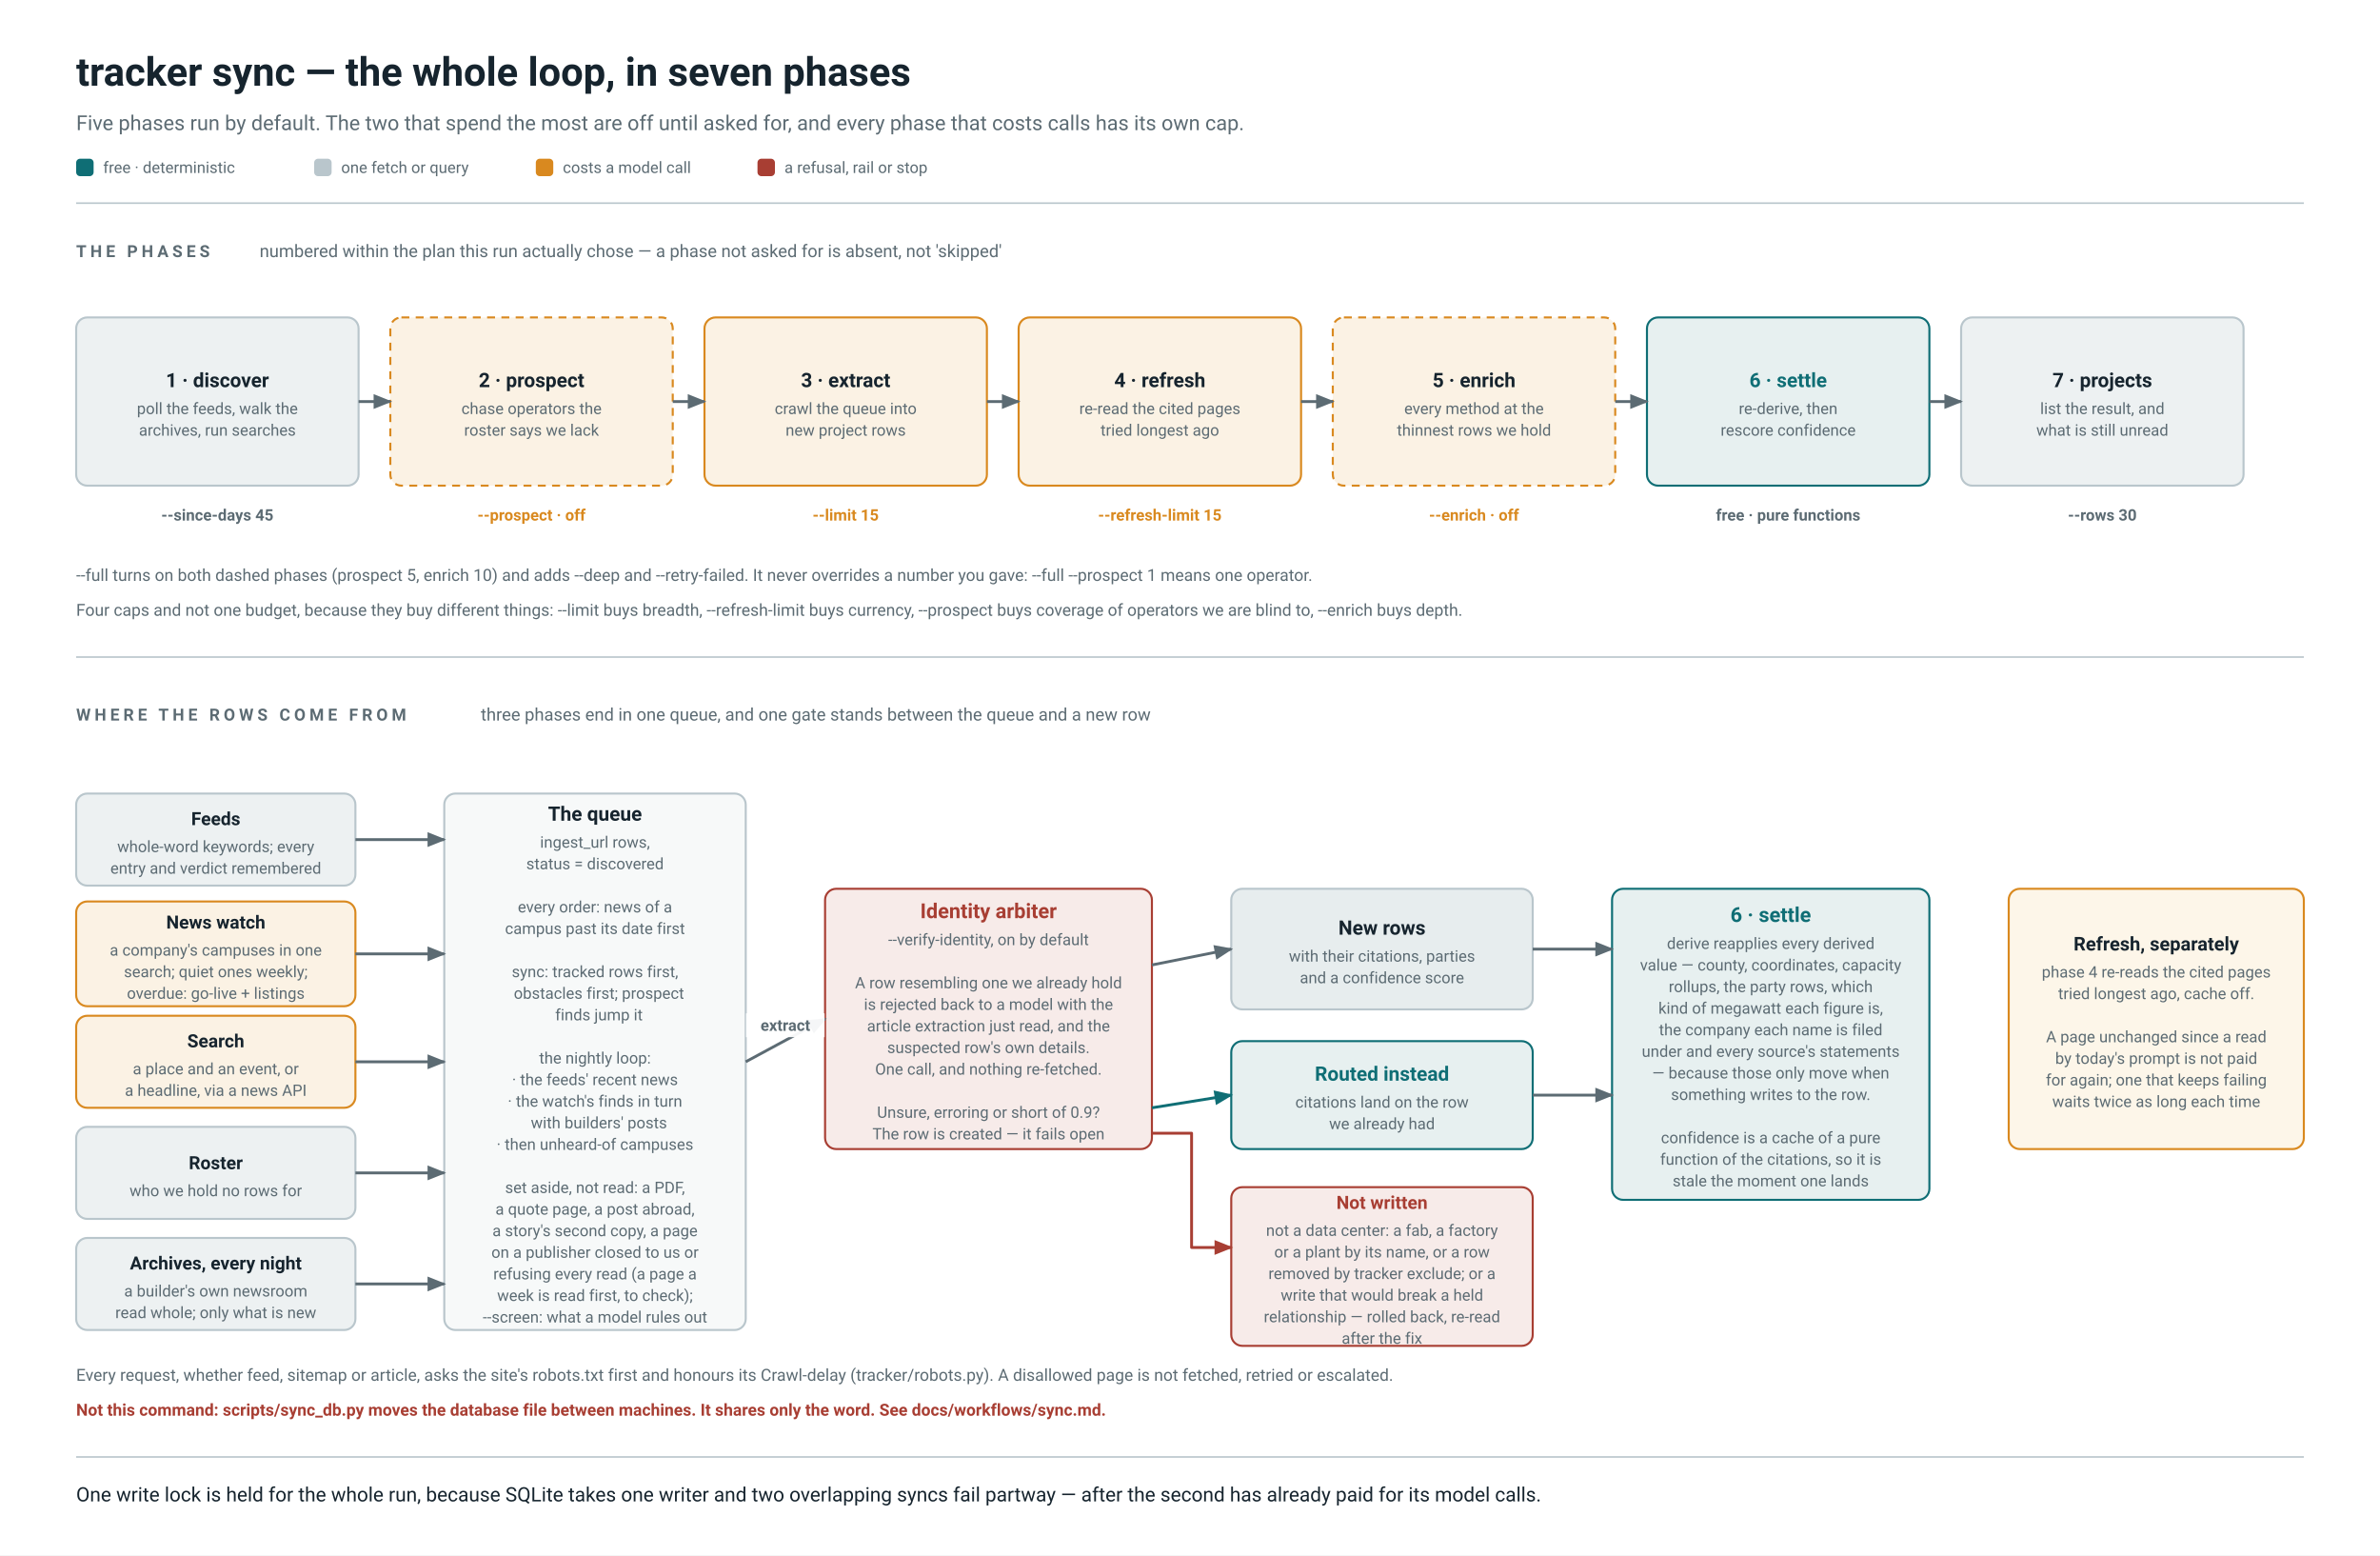
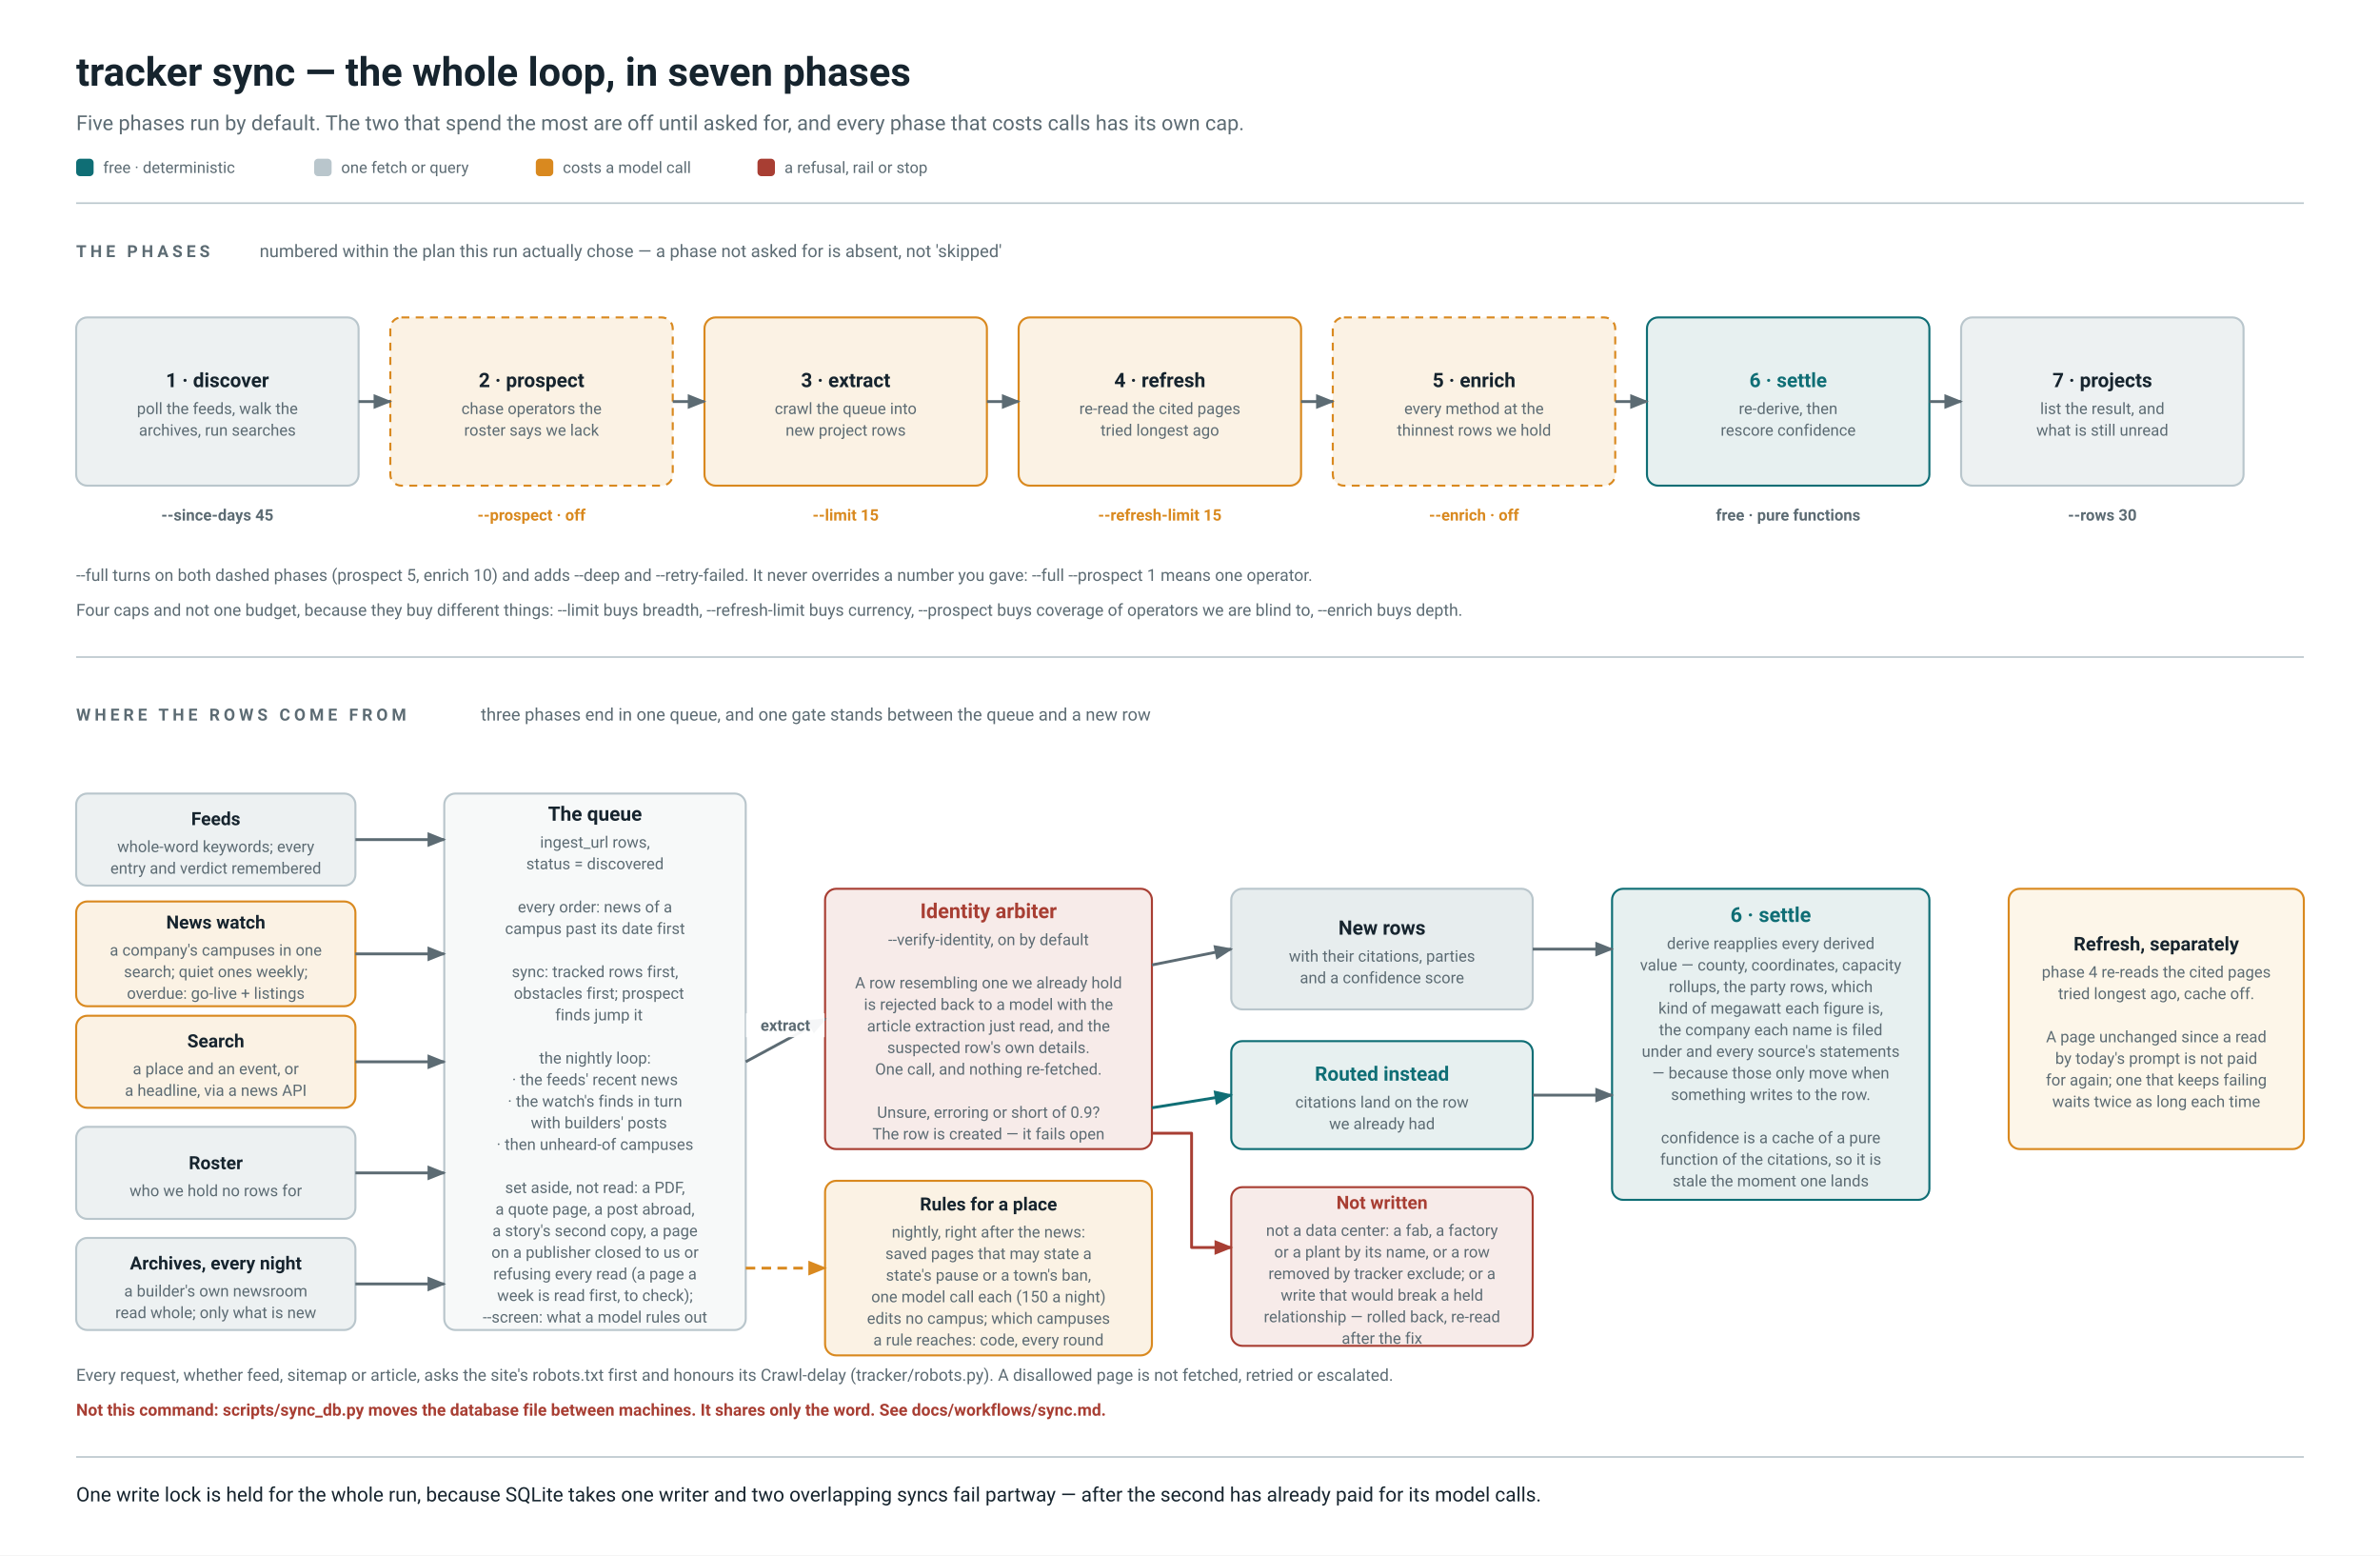
<svg xmlns="http://www.w3.org/2000/svg" width="1500" height="980" viewBox="0 0 1500 980" font-family="system-ui,-apple-system,'Segoe UI',Roboto,'Helvetica Neue','DejaVu Sans',Arial,sans-serif">
  <defs>
    <marker id="a0F6E75" viewBox="0 0 10 10" refX="9" refY="5" markerWidth="6.5" markerHeight="6.5" orient="auto-start-reverse">
      <path d="M 0 1 L 10 5 L 0 9 z" fill="#0F6E75" />
    </marker>
    <marker id="a5C6B73" viewBox="0 0 10 10" refX="9" refY="5" markerWidth="6.5" markerHeight="6.5" orient="auto-start-reverse">
      <path d="M 0 1 L 10 5 L 0 9 z" fill="#5C6B73" />
    </marker>
    <marker id="aA83E33" viewBox="0 0 10 10" refX="9" refY="5" markerWidth="6.5" markerHeight="6.5" orient="auto-start-reverse">
      <path d="M 0 1 L 10 5 L 0 9 z" fill="#A83E33" />
+     </marker>
+     <marker id="aD9891F" viewBox="0 0 10 10" refX="9" refY="5" markerWidth="6.5" markerHeight="6.5" orient="auto-start-reverse">
+       <path d="M 0 1 L 10 5 L 0 9 z" fill="#D9891F" />
    </marker>
  </defs>
  <rect width="1500" height="980" fill="#FFFFFF" />
  <g font-family="system-ui,-apple-system,'Segoe UI',Roboto,'Helvetica Neue','DejaVu Sans',Arial,sans-serif" xml:space="preserve">
    <text x="48.0" y="54.0" font-size="25" fill="#16242E" text-anchor="start" font-weight="700">tracker sync — the whole loop, in seven phases</text>
    <text x="48.0" y="82.0" font-size="13" fill="#5C6B73" text-anchor="start">Five phases run by default. The two that spend the most are off until asked for, and every phase that costs calls has its own cap.</text>
    <rect x="48.0" y="100.0" width="11" height="11" rx="2.5" fill="#0F6E75" />
    <text x="65.0" y="109.0" font-size="10" fill="#5C6B73" text-anchor="start">free · deterministic</text>
    <rect x="198.0" y="100.0" width="11" height="11" rx="2.5" fill="#B9C6CC" />
    <text x="215.0" y="109.0" font-size="10" fill="#5C6B73" text-anchor="start">one fetch or query</text>
    <rect x="337.7" y="100.0" width="11" height="11" rx="2.5" fill="#D9891F" />
    <text x="354.7" y="109.0" font-size="10" fill="#5C6B73" text-anchor="start">costs a model call</text>
    <rect x="477.4" y="100.0" width="11" height="11" rx="2.5" fill="#A83E33" />
    <text x="494.4" y="109.0" font-size="10" fill="#5C6B73" text-anchor="start">a refusal, rail or stop</text>
    <line x1="48" y1="128" x2="1452" y2="128" stroke="#B9C6CC" stroke-width="1" />
    <text x="48.0" y="162.0" font-size="10.5" fill="#5C6B73" text-anchor="start" font-weight="700" letter-spacing="2.4">THE PHASES</text>
    <text x="163.6" y="162.0" font-size="11" fill="#5C6B73" text-anchor="start">numbered within the plan this run actually chose — a phase not asked for is absent, not 'skipped'</text>
    <rect x="48.0" y="200.0" width="178.0" height="106.0" rx="7" fill="#EDF1F2" stroke="#B9C6CC" stroke-width="1.3" />
    <text x="137.0" y="243.9" font-size="12.5" fill="#16242E" text-anchor="middle" font-weight="700">1 · discover</text>
    <text x="137.0" y="260.9" font-size="10" fill="#5C6B73" text-anchor="middle">poll the feeds, walk the</text>
    <text x="137.0" y="274.5" font-size="10" fill="#5C6B73" text-anchor="middle">archives, run searches</text>
    <text x="137.0" y="328.0" font-size="10" fill="#5C6B73" text-anchor="middle" font-weight="700">--since-days 45</text>
    <rect x="246.0" y="200.0" width="178.0" height="106.0" rx="7" fill="#FBF2E4" stroke="#D9891F" stroke-width="1.3" stroke-dasharray="5 4" />
    <text x="335.0" y="243.9" font-size="12.5" fill="#16242E" text-anchor="middle" font-weight="700">2 · prospect</text>
    <text x="335.0" y="260.9" font-size="10" fill="#5C6B73" text-anchor="middle">chase operators the</text>
    <text x="335.0" y="274.5" font-size="10" fill="#5C6B73" text-anchor="middle">roster says we lack</text>
    <text x="335.0" y="328.0" font-size="10" fill="#D9891F" text-anchor="middle" font-weight="700">--prospect · off</text>
    <rect x="444.0" y="200.0" width="178.0" height="106.0" rx="7" fill="#FBF2E4" stroke="#D9891F" stroke-width="1.3" />
    <text x="533.0" y="243.9" font-size="12.5" fill="#16242E" text-anchor="middle" font-weight="700">3 · extract</text>
    <text x="533.0" y="260.9" font-size="10" fill="#5C6B73" text-anchor="middle">crawl the queue into</text>
    <text x="533.0" y="274.5" font-size="10" fill="#5C6B73" text-anchor="middle">new project rows</text>
    <text x="533.0" y="328.0" font-size="10" fill="#D9891F" text-anchor="middle" font-weight="700">--limit 15</text>
    <rect x="642.0" y="200.0" width="178.0" height="106.0" rx="7" fill="#FBF2E4" stroke="#D9891F" stroke-width="1.3" />
    <text x="731.0" y="243.9" font-size="12.5" fill="#16242E" text-anchor="middle" font-weight="700">4 · refresh</text>
    <text x="731.0" y="260.9" font-size="10" fill="#5C6B73" text-anchor="middle">re-read the cited pages</text>
    <text x="731.0" y="274.5" font-size="10" fill="#5C6B73" text-anchor="middle">tried longest ago</text>
    <text x="731.0" y="328.0" font-size="10" fill="#D9891F" text-anchor="middle" font-weight="700">--refresh-limit 15</text>
    <rect x="840.0" y="200.0" width="178.0" height="106.0" rx="7" fill="#FBF2E4" stroke="#D9891F" stroke-width="1.3" stroke-dasharray="5 4" />
    <text x="929.0" y="243.9" font-size="12.5" fill="#16242E" text-anchor="middle" font-weight="700">5 · enrich</text>
    <text x="929.0" y="260.9" font-size="10" fill="#5C6B73" text-anchor="middle">every method at the</text>
    <text x="929.0" y="274.5" font-size="10" fill="#5C6B73" text-anchor="middle">thinnest rows we hold</text>
    <text x="929.0" y="328.0" font-size="10" fill="#D9891F" text-anchor="middle" font-weight="700">--enrich · off</text>
    <rect x="1038.0" y="200.0" width="178.0" height="106.0" rx="7" fill="#E7F0F0" stroke="#0F6E75" stroke-width="1.3" />
    <text x="1127.0" y="243.9" font-size="12.5" fill="#0F6E75" text-anchor="middle" font-weight="700">6 · settle</text>
    <text x="1127.0" y="260.9" font-size="10" fill="#5C6B73" text-anchor="middle">re-derive, then</text>
    <text x="1127.0" y="274.5" font-size="10" fill="#5C6B73" text-anchor="middle">rescore confidence</text>
    <text x="1127.0" y="328.0" font-size="10" fill="#5C6B73" text-anchor="middle" font-weight="700">free · pure functions</text>
    <rect x="1236.0" y="200.0" width="178.0" height="106.0" rx="7" fill="#EDF1F2" stroke="#B9C6CC" stroke-width="1.3" />
    <text x="1325.0" y="243.9" font-size="12.5" fill="#16242E" text-anchor="middle" font-weight="700">7 · projects</text>
    <text x="1325.0" y="260.9" font-size="10" fill="#5C6B73" text-anchor="middle">list the result, and</text>
    <text x="1325.0" y="274.5" font-size="10" fill="#5C6B73" text-anchor="middle">what is still unread</text>
    <text x="1325.0" y="328.0" font-size="10" fill="#5C6B73" text-anchor="middle" font-weight="700">--rows 30</text>
    <polyline points="226.0,253.0 246.0,253.0" fill="none" stroke="#5C6B73" stroke-width="1.8" stroke-linejoin="round" marker-end="url(#a5C6B73)" />
    <polyline points="424.0,253.0 444.0,253.0" fill="none" stroke="#5C6B73" stroke-width="1.8" stroke-linejoin="round" marker-end="url(#a5C6B73)" />
    <polyline points="622.0,253.0 642.0,253.0" fill="none" stroke="#5C6B73" stroke-width="1.8" stroke-linejoin="round" marker-end="url(#a5C6B73)" />
    <polyline points="820.0,253.0 840.0,253.0" fill="none" stroke="#5C6B73" stroke-width="1.8" stroke-linejoin="round" marker-end="url(#a5C6B73)" />
    <polyline points="1018.0,253.0 1038.0,253.0" fill="none" stroke="#5C6B73" stroke-width="1.8" stroke-linejoin="round" marker-end="url(#a5C6B73)" />
    <polyline points="1216.0,253.0 1236.0,253.0" fill="none" stroke="#5C6B73" stroke-width="1.8" stroke-linejoin="round" marker-end="url(#a5C6B73)" />
    <text x="48.0" y="366.0" font-size="10.5" fill="#5C6B73" text-anchor="start">--full turns on both dashed phases (prospect 5, enrich 10) and adds --deep and --retry-failed. It never overrides a number you gave: --full --prospect 1 means one operator.</text>
    <text x="48.0" y="388.0" font-size="10.5" fill="#5C6B73" text-anchor="start">Four caps and not one budget, because they buy different things: --limit buys breadth, --refresh-limit buys currency, --prospect buys coverage of operators we are blind to, --enrich buys depth.</text>
    <line x1="48" y1="414" x2="1452" y2="414" stroke="#B9C6CC" stroke-width="1" />
    <text x="48.0" y="454.0" font-size="10.5" fill="#5C6B73" text-anchor="start" font-weight="700" letter-spacing="2.4">WHERE THE ROWS COME FROM</text>
    <text x="303.0" y="454.0" font-size="11" fill="#5C6B73" text-anchor="start">three phases end in one queue, and one gate stands between the queue and a new row</text>
    <rect x="48.0" y="500.0" width="176.0" height="58.0" rx="7" fill="#EDF1F2" stroke="#B9C6CC" stroke-width="1.3" />
    <text x="136.0" y="519.9" font-size="11.5" fill="#16242E" text-anchor="middle" font-weight="700">Feeds</text>
    <text x="136.0" y="536.9" font-size="10" fill="#5C6B73" text-anchor="middle">whole-word keywords; every</text>
    <text x="136.0" y="550.5" font-size="10" fill="#5C6B73" text-anchor="middle">entry and verdict remembered</text>
    <rect x="48.0" y="568.0" width="176.0" height="66.0" rx="7" fill="#FBF2E4" stroke="#D9891F" stroke-width="1.3" />
    <text x="136.0" y="585.1" font-size="11.5" fill="#16242E" text-anchor="middle" font-weight="700">News watch</text>
    <text x="136.0" y="602.1" font-size="10" fill="#5C6B73" text-anchor="middle">a company's campuses in one</text>
    <text x="136.0" y="615.7" font-size="10" fill="#5C6B73" text-anchor="middle">search; quiet ones weekly;</text>
    <text x="136.0" y="629.3" font-size="10" fill="#5C6B73" text-anchor="middle">overdue: go-live + listings</text>
    <rect x="48.0" y="640.0" width="176.0" height="58.0" rx="7" fill="#FBF2E4" stroke="#D9891F" stroke-width="1.3" />
    <text x="136.0" y="659.9" font-size="11.5" fill="#16242E" text-anchor="middle" font-weight="700">Search</text>
    <text x="136.0" y="676.9" font-size="10" fill="#5C6B73" text-anchor="middle">a place and an event, or</text>
    <text x="136.0" y="690.5" font-size="10" fill="#5C6B73" text-anchor="middle">a headline, via a news API</text>
    <rect x="48.0" y="710.0" width="176.0" height="58.0" rx="7" fill="#EDF1F2" stroke="#B9C6CC" stroke-width="1.3" />
    <text x="136.0" y="736.7" font-size="11.5" fill="#16242E" text-anchor="middle" font-weight="700">Roster</text>
    <text x="136.0" y="753.7" font-size="10" fill="#5C6B73" text-anchor="middle">who we hold no rows for</text>
    <rect x="48.0" y="780.0" width="176.0" height="58.0" rx="7" fill="#EDF1F2" stroke="#B9C6CC" stroke-width="1.3" />
    <text x="136.0" y="799.9" font-size="11.5" fill="#16242E" text-anchor="middle" font-weight="700">Archives, every night</text>
    <text x="136.0" y="816.9" font-size="10" fill="#5C6B73" text-anchor="middle">a builder's own newsroom</text>
    <text x="136.0" y="830.5" font-size="10" fill="#5C6B73" text-anchor="middle">read whole; only what is new</text>
    <rect x="280.0" y="500.0" width="190.0" height="338.0" rx="7" fill="#F7F9F9" stroke="#B9C6CC" stroke-width="1.3" />
    <text x="375.0" y="517.1" font-size="12.5" fill="#16242E" text-anchor="middle" font-weight="700">The queue</text>
    <text x="375.0" y="534.1" font-size="10" fill="#5C6B73" text-anchor="middle">ingest_url rows,</text>
    <text x="375.0" y="547.7" font-size="10" fill="#5C6B73" text-anchor="middle">status = discovered</text>
    <text x="375.0" y="561.3" font-size="10" fill="#5C6B73" text-anchor="middle" />
    <text x="375.0" y="574.9" font-size="10" fill="#5C6B73" text-anchor="middle">every order: news of a</text>
    <text x="375.0" y="588.5" font-size="10" fill="#5C6B73" text-anchor="middle">campus past its date first</text>
    <text x="375.0" y="602.1" font-size="10" fill="#5C6B73" text-anchor="middle" />
    <text x="375.0" y="615.7" font-size="10" fill="#5C6B73" text-anchor="middle">sync: tracked rows first,</text>
    <text x="375.0" y="629.3" font-size="10" fill="#5C6B73" text-anchor="middle">  obstacles first; prospect</text>
    <text x="375.0" y="642.9" font-size="10" fill="#5C6B73" text-anchor="middle">  finds jump it</text>
    <text x="375.0" y="656.5" font-size="10" fill="#5C6B73" text-anchor="middle" />
    <text x="375.0" y="670.1" font-size="10" fill="#5C6B73" text-anchor="middle">the nightly loop:</text>
    <text x="375.0" y="683.7" font-size="10" fill="#5C6B73" text-anchor="middle">· the feeds' recent news</text>
    <text x="375.0" y="697.3" font-size="10" fill="#5C6B73" text-anchor="middle">· the watch's finds in turn</text>
    <text x="375.0" y="710.9" font-size="10" fill="#5C6B73" text-anchor="middle">  with builders' posts</text>
    <text x="375.0" y="724.5" font-size="10" fill="#5C6B73" text-anchor="middle">· then unheard-of campuses</text>
    <text x="375.0" y="738.1" font-size="10" fill="#5C6B73" text-anchor="middle" />
    <text x="375.0" y="751.7" font-size="10" fill="#5C6B73" text-anchor="middle">set aside, not read: a PDF,</text>
    <text x="375.0" y="765.3" font-size="10" fill="#5C6B73" text-anchor="middle">a quote page, a post abroad,</text>
    <text x="375.0" y="778.9" font-size="10" fill="#5C6B73" text-anchor="middle">a story's second copy, a page</text>
    <text x="375.0" y="792.5" font-size="10" fill="#5C6B73" text-anchor="middle">on a publisher closed to us or</text>
    <text x="375.0" y="806.1" font-size="10" fill="#5C6B73" text-anchor="middle">refusing every read (a page a</text>
    <text x="375.0" y="819.7" font-size="10" fill="#5C6B73" text-anchor="middle">week is read first, to check);</text>
    <text x="375.0" y="833.3" font-size="10" fill="#5C6B73" text-anchor="middle">--screen: what a model rules out</text>
    <polyline points="224.0,529.0 280.0,529.0" fill="none" stroke="#5C6B73" stroke-width="1.8" stroke-linejoin="round" marker-end="url(#a5C6B73)" />
    <polyline points="224.0,601.0 280.0,601.0" fill="none" stroke="#5C6B73" stroke-width="1.8" stroke-linejoin="round" marker-end="url(#a5C6B73)" />
    <polyline points="224.0,669.0 280.0,669.0" fill="none" stroke="#5C6B73" stroke-width="1.8" stroke-linejoin="round" marker-end="url(#a5C6B73)" />
    <polyline points="224.0,739.0 280.0,739.0" fill="none" stroke="#5C6B73" stroke-width="1.8" stroke-linejoin="round" marker-end="url(#a5C6B73)" />
    <polyline points="224.0,809.0 280.0,809.0" fill="none" stroke="#5C6B73" stroke-width="1.8" stroke-linejoin="round" marker-end="url(#a5C6B73)" />
    <rect x="520.0" y="560.0" width="206.0" height="164.0" rx="7" fill="#F7EBE9" stroke="#A83E33" stroke-width="1.3" />
    <text x="623.0" y="578.5" font-size="13" fill="#A83E33" text-anchor="middle" font-weight="700">Identity arbiter</text>
    <text x="623.0" y="595.5" font-size="10" fill="#5C6B73" text-anchor="middle">--verify-identity, on by default</text>
    <text x="623.0" y="609.1" font-size="10" fill="#5C6B73" text-anchor="middle" />
    <text x="623.0" y="622.7" font-size="10" fill="#5C6B73" text-anchor="middle">A row resembling one we already hold</text>
    <text x="623.0" y="636.3" font-size="10" fill="#5C6B73" text-anchor="middle">is rejected back to a model with the</text>
    <text x="623.0" y="649.9" font-size="10" fill="#5C6B73" text-anchor="middle">article extraction just read, and the</text>
    <text x="623.0" y="663.5" font-size="10" fill="#5C6B73" text-anchor="middle">suspected row's own details.</text>
    <text x="623.0" y="677.1" font-size="10" fill="#5C6B73" text-anchor="middle">One call, and nothing re-fetched.</text>
    <text x="623.0" y="690.7" font-size="10" fill="#5C6B73" text-anchor="middle" />
    <text x="623.0" y="704.3" font-size="10" fill="#5C6B73" text-anchor="middle">Unsure, erroring or short of 0.9?</text>
    <text x="623.0" y="717.9" font-size="10" fill="#5C6B73" text-anchor="middle">The row is created — it fails open</text>
    <polyline points="470.0,669.0 520.0,642.0" fill="none" stroke="#5C6B73" stroke-width="1.8" stroke-linejoin="round" marker-end="url(#a5C6B73)" />
    <rect x="470.2" y="638.5" width="49.5" height="15" fill="#FFFFFF" opacity="0.94" />
    <text x="495.0" y="649.5" font-size="10" fill="#5C6B73" text-anchor="middle" font-weight="700">extract</text>
+     <rect x="520.0" y="744.0" width="206.0" height="110.0" rx="7" fill="#FBF2E4" stroke="#D9891F" stroke-width="1.3" />
+     <text x="623.0" y="762.7" font-size="11.5" fill="#16242E" text-anchor="middle" font-weight="700">Rules for a place</text>
+     <text x="623.0" y="779.7" font-size="10" fill="#5C6B73" text-anchor="middle">nightly, right after the news:</text>
+     <text x="623.0" y="793.3" font-size="10" fill="#5C6B73" text-anchor="middle">saved pages that may state a</text>
+     <text x="623.0" y="806.9" font-size="10" fill="#5C6B73" text-anchor="middle">state's pause or a town's ban,</text>
+     <text x="623.0" y="820.5" font-size="10" fill="#5C6B73" text-anchor="middle">one model call each (150 a night)</text>
+     <text x="623.0" y="834.1" font-size="10" fill="#5C6B73" text-anchor="middle">edits no campus; which campuses</text>
+     <text x="623.0" y="847.7" font-size="10" fill="#5C6B73" text-anchor="middle">a rule reaches: code, every round</text>
+     <polyline points="470.0,799.0 520.0,799.0" fill="none" stroke="#D9891F" stroke-width="1.8" stroke-linejoin="round" stroke-dasharray="6 4" marker-end="url(#aD9891F)" />
    <rect x="776.0" y="560.0" width="190.0" height="76.0" rx="7" fill="#E7EDEE" stroke="#B9C6CC" stroke-width="1.3" />
    <text x="871.0" y="588.9" font-size="12.5" fill="#16242E" text-anchor="middle" font-weight="700">New rows</text>
    <text x="871.0" y="605.9" font-size="10" fill="#5C6B73" text-anchor="middle">with their citations, parties</text>
    <text x="871.0" y="619.5" font-size="10" fill="#5C6B73" text-anchor="middle">and a confidence score</text>
    <rect x="776.0" y="656.0" width="190.0" height="68.0" rx="7" fill="#E7F0F0" stroke="#0F6E75" stroke-width="1.3" />
    <text x="871.0" y="680.9" font-size="12.5" fill="#0F6E75" text-anchor="middle" font-weight="700">Routed instead</text>
    <text x="871.0" y="697.9" font-size="10" fill="#5C6B73" text-anchor="middle">citations land on the row</text>
    <text x="871.0" y="711.5" font-size="10" fill="#5C6B73" text-anchor="middle">we already had</text>
    <polyline points="726.0,608.0 776.0,598.0" fill="none" stroke="#5C6B73" stroke-width="1.8" stroke-linejoin="round" marker-end="url(#a5C6B73)" />
    <polyline points="726.0,698.0 776.0,690.0" fill="none" stroke="#0F6E75" stroke-width="1.8" stroke-linejoin="round" marker-end="url(#a0F6E75)" />
    <rect x="776.0" y="748.0" width="190.0" height="100.0" rx="7" fill="#F7EBE9" stroke="#A83E33" stroke-width="1.3" />
    <text x="871.0" y="761.7" font-size="11.5" fill="#A83E33" text-anchor="middle" font-weight="700">Not written</text>
    <text x="871.0" y="778.7" font-size="10" fill="#5C6B73" text-anchor="middle">not a data center: a fab, a factory</text>
    <text x="871.0" y="792.3" font-size="10" fill="#5C6B73" text-anchor="middle">or a plant by its name, or a row</text>
    <text x="871.0" y="805.9" font-size="10" fill="#5C6B73" text-anchor="middle">removed by tracker exclude; or a</text>
    <text x="871.0" y="819.5" font-size="10" fill="#5C6B73" text-anchor="middle">write that would break a held</text>
    <text x="871.0" y="833.1" font-size="10" fill="#5C6B73" text-anchor="middle">relationship — rolled back, re-read</text>
    <text x="871.0" y="846.7" font-size="10" fill="#5C6B73" text-anchor="middle">after the fix</text>
    <polyline points="726.0,714.0 751.0,714.0 751.0,786.0 776.0,786.0" fill="none" stroke="#A83E33" stroke-width="1.8" stroke-linejoin="round" marker-end="url(#aA83E33)" />
    <rect x="1016.0" y="560.0" width="200.0" height="196.0" rx="7" fill="#E7F0F0" stroke="#0F6E75" stroke-width="1.3" />
    <text x="1116.0" y="580.9" font-size="13" fill="#0F6E75" text-anchor="middle" font-weight="700">6 · settle</text>
    <text x="1116.0" y="597.9" font-size="10" fill="#5C6B73" text-anchor="middle">derive reapplies every derived</text>
    <text x="1116.0" y="611.5" font-size="10" fill="#5C6B73" text-anchor="middle">value — county, coordinates, capacity</text>
    <text x="1116.0" y="625.1" font-size="10" fill="#5C6B73" text-anchor="middle">rollups, the party rows, which</text>
    <text x="1116.0" y="638.7" font-size="10" fill="#5C6B73" text-anchor="middle">kind of megawatt each figure is,</text>
    <text x="1116.0" y="652.3" font-size="10" fill="#5C6B73" text-anchor="middle">the company each name is filed</text>
    <text x="1116.0" y="665.9" font-size="10" fill="#5C6B73" text-anchor="middle">under and every source's statements</text>
    <text x="1116.0" y="679.5" font-size="10" fill="#5C6B73" text-anchor="middle">— because those only move when</text>
    <text x="1116.0" y="693.1" font-size="10" fill="#5C6B73" text-anchor="middle">something writes to the row.</text>
    <text x="1116.0" y="706.7" font-size="10" fill="#5C6B73" text-anchor="middle" />
    <text x="1116.0" y="720.3" font-size="10" fill="#5C6B73" text-anchor="middle">confidence is a cache of a pure</text>
    <text x="1116.0" y="733.9" font-size="10" fill="#5C6B73" text-anchor="middle">function of the citations, so it is</text>
    <text x="1116.0" y="747.5" font-size="10" fill="#5C6B73" text-anchor="middle">stale the moment one lands</text>
    <polyline points="966.0,598.0 1016.0,598.0" fill="none" stroke="#5C6B73" stroke-width="1.8" stroke-linejoin="round" marker-end="url(#a5C6B73)" />
    <polyline points="966.0,690.0 1016.0,690.0" fill="none" stroke="#5C6B73" stroke-width="1.8" stroke-linejoin="round" marker-end="url(#a5C6B73)" />
    <rect x="1266.0" y="560.0" width="186.0" height="164.0" rx="7" fill="#FDF6E9" stroke="#D9891F" stroke-width="1.3" />
    <text x="1359.0" y="598.9" font-size="12" fill="#16242E" text-anchor="middle" font-weight="700">Refresh, separately</text>
    <text x="1359.0" y="615.9" font-size="10" fill="#5C6B73" text-anchor="middle">phase 4 re-reads the cited pages</text>
    <text x="1359.0" y="629.5" font-size="10" fill="#5C6B73" text-anchor="middle">tried longest ago, cache off.</text>
    <text x="1359.0" y="643.1" font-size="10" fill="#5C6B73" text-anchor="middle" />
    <text x="1359.0" y="656.7" font-size="10" fill="#5C6B73" text-anchor="middle">A page unchanged since a read</text>
    <text x="1359.0" y="670.3" font-size="10" fill="#5C6B73" text-anchor="middle">by today's prompt is not paid</text>
    <text x="1359.0" y="683.9" font-size="10" fill="#5C6B73" text-anchor="middle">for again; one that keeps failing</text>
    <text x="1359.0" y="697.5" font-size="10" fill="#5C6B73" text-anchor="middle">waits twice as long each time</text>
    <text x="48.0" y="870.0" font-size="10.5" fill="#5C6B73" text-anchor="start">Every request, whether feed, sitemap or article, asks the site's robots.txt first and honours its Crawl-delay (tracker/robots.py). A disallowed page is not fetched, retried or escalated.</text>
    <text x="48.0" y="892.0" font-size="10.5" fill="#A83E33" text-anchor="start" font-weight="700">Not this command: scripts/sync_db.py moves the database file between machines. It shares only the word. See docs/workflows/sync.md.</text>
    <line x1="48" y1="918" x2="1452" y2="918" stroke="#B9C6CC" stroke-width="1" />
    <text x="48.0" y="946.0" font-size="12.5" fill="#16242E" text-anchor="start">One write lock is held for the whole run, because SQLite takes one writer and two overlapping syncs fail partway — after the second has already paid for its model calls.</text>
  </g>
</svg>
